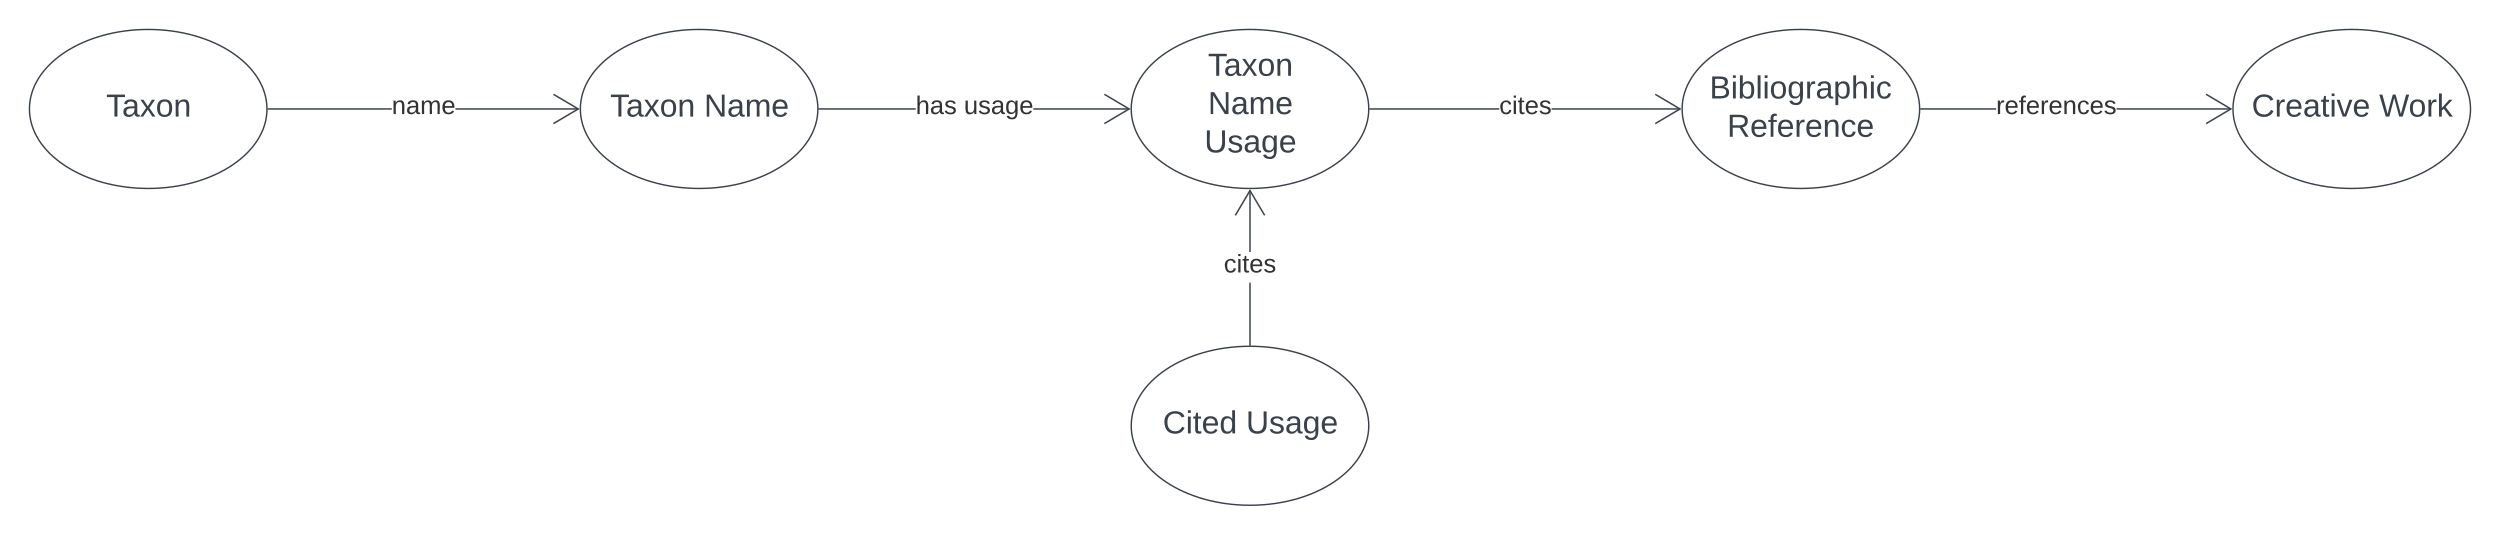
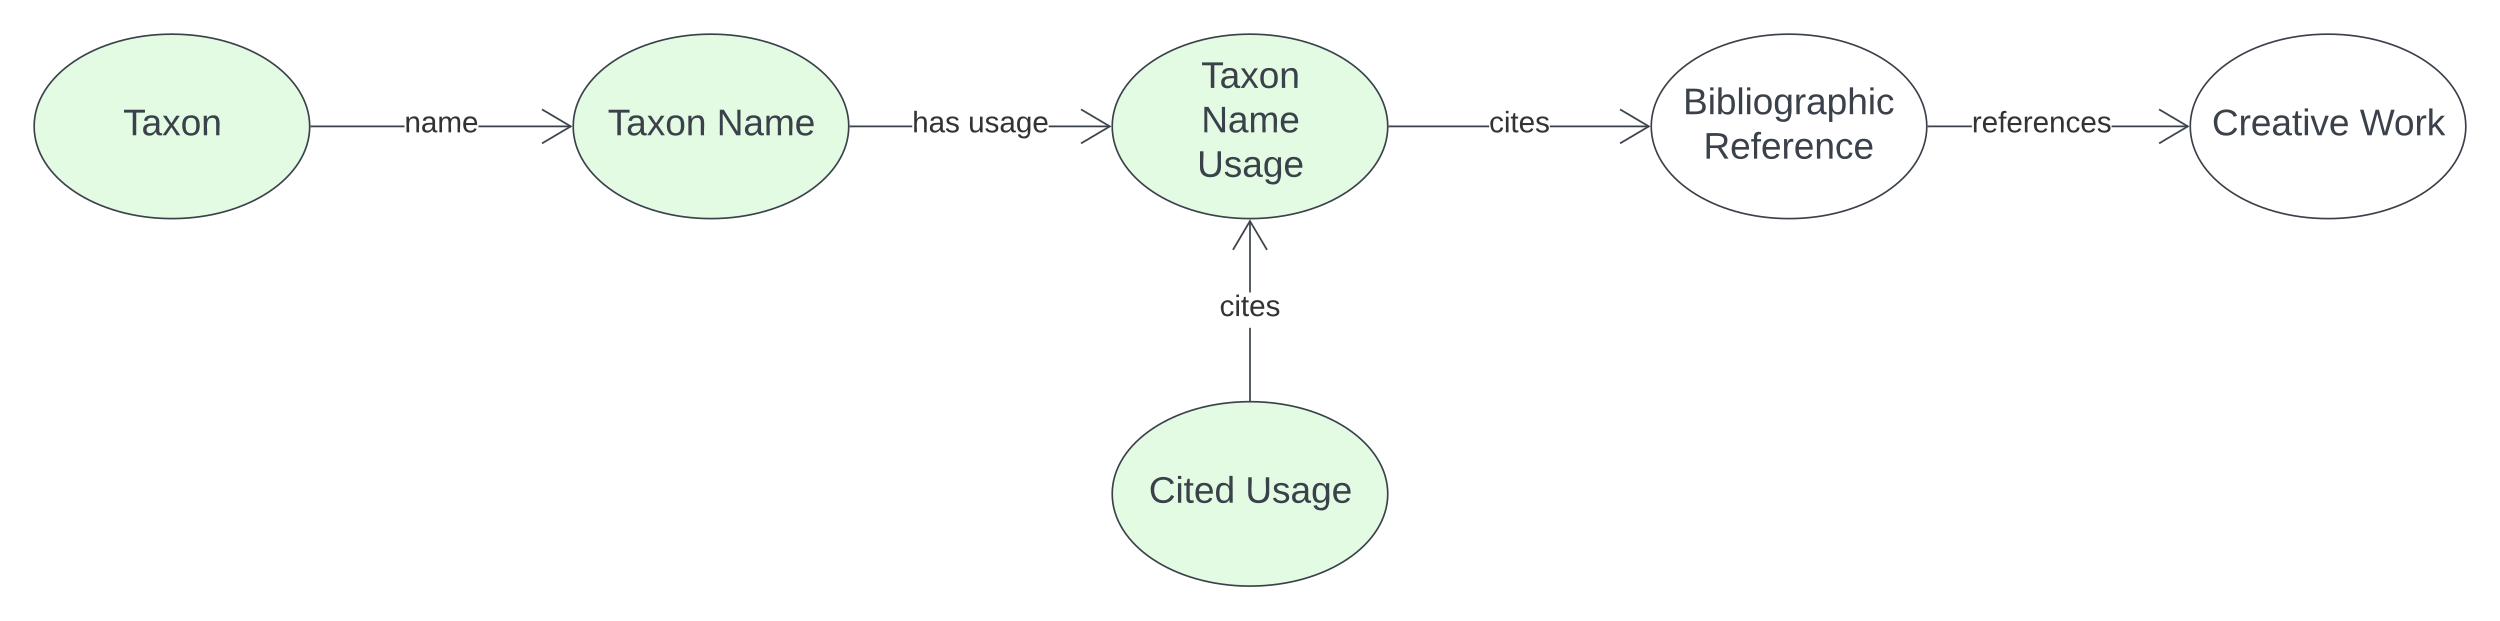
- <svg xmlns="http://www.w3.org/2000/svg" xmlns:ns1="lucid" xmlns:xlink="http://www.w3.org/1999/xlink" width="1740.04" height="372.17">
-   <g transform="translate(404.5797 -754.0916)" ns1:page-tab-id="HL~FUUcs325_">
+ <svg xmlns="http://www.w3.org/2000/svg" xmlns:ns1="lucid" xmlns:xlink="http://www.w3.org/1999/xlink" width="1500.04" height="372.17">
+   <g transform="translate(164.5797 -754.0916)" ns1:page-tab-id="HL~FUUcs325_">
    <path d="M-500 500h2000v1000H-500z" fill="#fff" />
-     <path d="M-218.75 829.92c0 30.57-37 55.34-82.66 55.34-45.67 0-82.68-24.77-82.68-55.34 0-30.55 37-55.33 82.67-55.33 45.64 0 82.65 24.76 82.65 55.32z" stroke="#3a414a" fill="#fff" />
-     <use xlink:href="#a" transform="matrix(1,0,0,1,-379.0797,779.5916) translate(48.40123 55.65278)" />
-     <path d="M548.1 829.92c0 30.57-37 55.34-82.66 55.34s-82.67-24.77-82.67-55.34c0-30.55 37-55.33 82.67-55.33 45.65 0 82.67 24.76 82.67 55.32z" stroke="#3a414a" fill="#fff" />
-     <use xlink:href="#b" transform="matrix(1,0,0,1,387.7714,779.5916) translate(48.40623 27.24653)" />
-     <use xlink:href="#c" transform="matrix(1,0,0,1,387.7714,779.5916) translate(48.4321 53.91319)" />
-     <use xlink:href="#d" transform="matrix(1,0,0,1,387.7714,779.5916) translate(45.9371 80.57986)" />
-     <path d="M548.1 1050.43c0 30.56-37 55.33-82.66 55.33s-82.67-24.77-82.67-55.33 37-55.33 82.67-55.33c45.65 0 82.67 24.77 82.67 55.33z" stroke="#3a414a" fill="#fff" />
-     <use xlink:href="#e" transform="matrix(1,0,0,1,387.7714,1000.096) translate(16.98148 55.65278)" />
-     <use xlink:href="#f" transform="matrix(1,0,0,1,387.7714,1000.096) translate(74.88272 55.65278)" />
-     <path d="M164.68 829.92c0 30.57-37 55.34-82.67 55.34-45.64 0-82.65-24.77-82.65-55.34 0-30.55 37-55.33 82.66-55.33 45.67 0 82.68 24.76 82.68 55.32z" stroke="#3a414a" fill="#fff" />
-     <use xlink:href="#g" transform="matrix(1,0,0,1,4.345844,779.5916) translate(15.74691 55.65278)" />
-     <use xlink:href="#h" transform="matrix(1,0,0,1,4.345844,779.5916) translate(81.11728 55.65278)" />
-     <path d="M-131.9 830.42h-85.85v-1h85.85zm129.84 0H-87.5v-1h85.44z" stroke="#3a414a" stroke-width=".05" fill="#3a414a" />
-     <path d="M-217.73 830.42h-.53v-1h.53z" fill="#3a414a" />
-     <path d="M-217.7 830.45h-.6l.03-.53-.02-.52h.6zm-.54-1l.02.47-.02.48h.48v-.95zM-1.16 829.92l-17.94 10.62-.5-.87 16.48-9.75-16.5-9.75.52-.86z" stroke="#3a414a" stroke-width=".05" fill="#3a414a" />
-     <use xlink:href="#i" transform="matrix(1,0,0,1,-131.8978,819.2583) translate(0 14.22222)" />
-     <path d="M232.74 830.42h-67.06v-1h67.06zm148.62 0H314.7v-1h66.66z" stroke="#3a414a" stroke-width=".05" fill="#3a414a" />
-     <path d="M165.7 830.42h-.54l.02-.5-.02-.5h.53z" fill="#3a414a" />
-     <path d="M165.72 830.45h-.58v-1.05h.58zm-.53-1v.95h.47v-.95zM382.27 829.92l-17.94 10.62-.5-.87 16.48-9.75-16.48-9.75.5-.86z" stroke="#3a414a" stroke-width=".05" fill="#3a414a" />
-     <use xlink:href="#j" transform="matrix(1,0,0,1,232.7376,819.2583) translate(0 14.22222)" />
-     <use xlink:href="#k" transform="matrix(1,0,0,1,232.7376,819.2583) translate(33.58025 14.22222)" />
-     <path d="M465.94 994.1h-1v-43.26h1zm0-64.6h-1v-42.83h1z" stroke="#3a414a" stroke-width=".05" fill="#3a414a" />
-     <path d="M465.94 994.6h-1v-.52h1z" fill="#3a414a" />
-     <path d="M465.96 994.64l-.52-.02-.53.02v-.58h1.06zm-1-.53v.5l.48-.03h.47v-.46zM476.05 903.7l-.86.5-9.76-16.48-9.75 16.5-.87-.52 10.6-17.94z" stroke="#3a414a" stroke-width=".05" fill="#3a414a" />
-     <use xlink:href="#l" transform="matrix(1,0,0,1,447.1912,929.5107) translate(0 14.22222)" />
-     <path d="M638.9 830.42h-89.8v-1h89.8zm125.9 0h-89.4v-1h89.4z" stroke="#3a414a" stroke-width=".05" fill="#3a414a" />
-     <path d="M549.12 830.42h-.53v-1h.52z" fill="#3a414a" />
-     <path d="M549.14 830.45h-.58l.02-.53v-.52h.56zm-.52-1v.95h.47v-.95zM765.7 829.92l-17.95 10.62-.5-.87 16.48-9.75-16.5-9.75.52-.86z" stroke="#3a414a" stroke-width=".05" fill="#3a414a" />
-     <use xlink:href="#l" transform="matrix(1,0,0,1,638.9039,819.2583) translate(0 14.22222)" />
-     <path d="M931.53 829.92c0 30.57-37 55.34-82.67 55.34-45.65 0-82.66-24.77-82.66-55.34 0-30.55 37-55.33 82.66-55.33s82.67 24.76 82.67 55.32z" stroke="#3a414a" fill="#fff" />
-     <use xlink:href="#m" transform="matrix(1,0,0,1,771.197,779.5916) translate(14.07907 43.02778)" />
-     <use xlink:href="#n" transform="matrix(1,0,0,1,771.197,779.5916) translate(26.33216 69.69444)" />
+     <path d="M21.25 829.92c0 30.57-37 55.34-82.66 55.34-45.67 0-82.68-24.77-82.68-55.34 0-30.55 37-55.33 82.67-55.33 45.64 0 82.65 24.76 82.65 55.32z" stroke="#3a414a" fill="#e3fae3" />
+     <use xlink:href="#a" transform="matrix(1,0,0,1,-139.0797,779.5916) translate(48.40123 55.65278)" />
+     <path d="M668.1 829.92c0 30.57-37 55.34-82.66 55.34s-82.67-24.77-82.67-55.34c0-30.55 37-55.33 82.67-55.33 45.65 0 82.66 24.76 82.66 55.32z" stroke="#3a414a" fill="#e3fae3" />
+     <use xlink:href="#b" transform="matrix(1,0,0,1,507.7714,779.5916) translate(48.40623 27.24653)" />
+     <use xlink:href="#c" transform="matrix(1,0,0,1,507.7714,779.5916) translate(48.4321 53.91319)" />
+     <use xlink:href="#d" transform="matrix(1,0,0,1,507.7714,779.5916) translate(45.9371 80.57986)" />
+     <path d="M668.1 1050.43c0 30.56-37 55.33-82.66 55.33s-82.67-24.77-82.67-55.33 37-55.33 82.67-55.33c45.65 0 82.66 24.77 82.66 55.33z" stroke="#3a414a" fill="#e3fae3" />
+     <use xlink:href="#e" transform="matrix(1,0,0,1,507.7714,1000.096) translate(16.98148 55.65278)" />
+     <use xlink:href="#f" transform="matrix(1,0,0,1,507.7714,1000.096) translate(74.88272 55.65278)" />
+     <path d="M344.68 829.92c0 30.57-37 55.34-82.67 55.34-45.64 0-82.65-24.77-82.65-55.34 0-30.55 37-55.33 82.66-55.33 45.67 0 82.68 24.76 82.68 55.32z" stroke="#3a414a" fill="#e3fae3" />
+     <use xlink:href="#g" transform="matrix(1,0,0,1,184.3458,779.5916) translate(15.74691 55.65278)" />
+     <use xlink:href="#h" transform="matrix(1,0,0,1,184.3458,779.5916) translate(81.11728 55.65278)" />
+     <path d="M78.1 830.42H22.25v-1H78.1zm99.84 0H122.5v-1h55.44z" stroke="#3a414a" stroke-width=".05" fill="#3a414a" />
+     <path d="M22.27 830.42h-.53v-1h.53z" fill="#3a414a" />
+     <path d="M22.3 830.45h-.6l.03-.53-.02-.52h.6zm-.54-1l.02.47-.02.48h.48v-.95zM178.84 829.92l-17.94 10.62-.5-.87 16.48-9.75-16.5-9.75.52-.86z" stroke="#3a414a" stroke-width=".05" fill="#3a414a" />
+     <use xlink:href="#i" transform="matrix(1,0,0,1,78.1022,819.2583) translate(0 14.22222)" />
+     <path d="M382.74 830.42h-37.06v-1h37.06zm118.62 0H464.7v-1h36.66z" stroke="#3a414a" stroke-width=".05" fill="#3a414a" />
+     <path d="M345.7 830.42h-.54l.02-.5v-.5h.5z" fill="#3a414a" />
+     <path d="M345.72 830.45h-.58v-1.05h.58zm-.53-1v.95h.47v-.95zM502.27 829.92l-17.94 10.62-.5-.87 16.48-9.75-16.48-9.75.5-.86z" stroke="#3a414a" stroke-width=".05" fill="#3a414a" />
+     <use xlink:href="#j" transform="matrix(1,0,0,1,382.7376,819.2583) translate(0 14.22222)" />
+     <use xlink:href="#k" transform="matrix(1,0,0,1,382.7376,819.2583) translate(33.58025 14.22222)" />
+     <path d="M585.94 994.1h-1v-43.26h1zm0-64.6h-1v-42.83h1z" stroke="#3a414a" stroke-width=".05" fill="#3a414a" />
+     <path d="M585.94 994.6h-1v-.52h1z" fill="#3a414a" />
+     <path d="M585.96 994.64l-.52-.02-.53.02v-.58h1.06zm-1-.53v.5l.48-.03h.47v-.46zM596.05 903.7l-.86.5-9.76-16.48-9.75 16.5-.87-.52 10.6-17.94z" stroke="#3a414a" stroke-width=".05" fill="#3a414a" />
+     <use xlink:href="#l" transform="matrix(1,0,0,1,567.1912,929.5107) translate(0 14.22222)" />
+     <path d="M728.9 830.42h-59.8v-1h59.8zm95.9 0h-59.4v-1h59.4z" stroke="#3a414a" stroke-width=".05" fill="#3a414a" />
+     <path d="M669.12 830.42h-.53v-1h.52z" fill="#3a414a" />
+     <path d="M669.14 830.45h-.58l.02-.53v-.52h.56zm-.52-1v.95h.47v-.95zM825.7 829.92l-17.95 10.62-.5-.87 16.48-9.75-16.5-9.75.52-.86z" stroke="#3a414a" stroke-width=".05" fill="#3a414a" />
+     <use xlink:href="#l" transform="matrix(1,0,0,1,728.9039,819.2583) translate(0 14.22222)" />
+     <path d="M991.53 829.92c0 30.57-37 55.34-82.67 55.34-45.65 0-82.66-24.77-82.66-55.34 0-30.55 37-55.33 82.66-55.33s82.67 24.76 82.67 55.32z" stroke="#3a414a" fill="#fff" />
+     <use xlink:href="#m" transform="matrix(1,0,0,1,831.197,779.5916) translate(14.07907 43.02778)" />
+     <use xlink:href="#n" transform="matrix(1,0,0,1,831.197,779.5916) translate(26.33216 69.69444)" />
    <path d="M1314.96 829.92c0 30.57-37.02 55.34-82.67 55.34-45.67 0-82.68-24.77-82.68-55.34 0-30.55 37-55.33 82.67-55.33 45.64 0 82.66 24.76 82.66 55.32z" stroke="#3a414a" fill="#fff" />
    <use xlink:href="#o" transform="matrix(1,0,0,1,1154.623,779.5916) translate(8 55.65278)" />
    <use xlink:href="#p" transform="matrix(1,0,0,1,1154.623,779.5916) translate(96.7037 55.65278)" />
-     <path d="M984.74 830.42h-52.2v-1h52.2zm163.47 0h-79.6v-1h79.6z" stroke="#3a414a" stroke-width=".05" fill="#3a414a" />
-     <path d="M932.54 830.42h-.52v-1h.52z" fill="#3a414a" />
-     <path d="M932.57 830.45H932v-1.05h.57zm-.53-1l.02.47-.02.48h.48v-.95zM1149.12 829.92l-17.94 10.62-.5-.87 16.48-9.75-16.5-9.75.52-.86z" stroke="#3a414a" stroke-width=".05" fill="#3a414a" />
+     <path d="M1018.6 830.42H992.5v-1h26.06zm129.6 0h-45.76v-1h45.77z" stroke="#3a414a" stroke-width=".05" fill="#3a414a" />
+     <path d="M992.54 830.42h-.52v-1h.52z" fill="#3a414a" />
+     <path d="M992.57 830.45H992v-1.05h.57zm-.53-1l.02.47-.02.48h.48v-.95zM1149.12 829.92l-17.94 10.62-.5-.87 16.48-9.75-16.5-9.75.52-.86z" stroke="#3a414a" stroke-width=".05" fill="#3a414a" />
    <g>
-       <use xlink:href="#q" transform="matrix(1,0,0,1,984.7407,819.2583) translate(0 14.22222)" />
+       <use xlink:href="#q" transform="matrix(1,0,0,1,1018.585,819.2583) translate(0 14.22222)" />
    </g>
    <defs>
      <path fill="#3a414a" d="M127-220V0H93v-220H8v-28h204v28h-85" id="r" />
      <path fill="#3a414a" d="M141-36C126-15 110 5 73 4 37 3 15-17 15-53c-1-64 63-63 125-63 3-35-9-54-41-54-24 1-41 7-42 31l-33-3c5-37 33-52 76-52 45 0 72 20 72 64v82c-1 20 7 32 28 27v20c-31 9-61-2-59-35zM48-53c0 20 12 33 32 33 41-3 63-29 60-74-43 2-92-5-92 41" id="s" />
      <path fill="#3a414a" d="M141 0L90-78 38 0H4l68-98-65-92h35l48 74 47-74h35l-64 92 68 98h-35" id="t" />
      <path fill="#3a414a" d="M100-194c62-1 85 37 85 99 1 63-27 99-86 99S16-35 15-95c0-66 28-99 85-99zM99-20c44 1 53-31 53-75 0-43-8-75-51-75s-53 32-53 75 10 74 51 75" id="u" />
      <path fill="#3a414a" d="M117-194c89-4 53 116 60 194h-32v-121c0-31-8-49-39-48C34-167 62-67 57 0H25l-1-190h30c1 10-1 24 2 32 11-22 29-35 61-36" id="v" />
      <g id="a">
        <use transform="matrix(0.0617284,0,0,0.0617284,0,0)" xlink:href="#r" />
        <use transform="matrix(0.0617284,0,0,0.0617284,11.04938,0)" xlink:href="#s" />
        <use transform="matrix(0.0617284,0,0,0.0617284,23.39506,0)" xlink:href="#t" />
        <use transform="matrix(0.0617284,0,0,0.0617284,34.50617,0)" xlink:href="#u" />
        <use transform="matrix(0.0617284,0,0,0.0617284,46.85185,0)" xlink:href="#v" />
      </g>
      <g id="b">
        <use transform="matrix(0.0617284,0,0,0.0617284,0,0)" xlink:href="#r" />
        <use transform="matrix(0.0617284,0,0,0.0617284,11.04938,0)" xlink:href="#s" />
        <use transform="matrix(0.0617284,0,0,0.0617284,23.39506,0)" xlink:href="#t" />
        <use transform="matrix(0.0617284,0,0,0.0617284,34.50617,0)" xlink:href="#u" />
        <use transform="matrix(0.0617284,0,0,0.0617284,46.85185,0)" xlink:href="#v" />
      </g>
      <path fill="#3a414a" d="M190 0L58-211 59 0H30v-248h39L202-35l-2-213h31V0h-41" id="w" />
      <path fill="#3a414a" d="M210-169c-67 3-38 105-44 169h-31v-121c0-29-5-50-35-48C34-165 62-65 56 0H25l-1-190h30c1 10-1 24 2 32 10-44 99-50 107 0 11-21 27-35 58-36 85-2 47 119 55 194h-31v-121c0-29-5-49-35-48" id="x" />
      <path fill="#3a414a" d="M100-194c63 0 86 42 84 106H49c0 40 14 67 53 68 26 1 43-12 49-29l28 8c-11 28-37 45-77 45C44 4 14-33 15-96c1-61 26-98 85-98zm52 81c6-60-76-77-97-28-3 7-6 17-6 28h103" id="y" />
      <g id="c">
        <use transform="matrix(0.0617284,0,0,0.0617284,0,0)" xlink:href="#w" />
        <use transform="matrix(0.0617284,0,0,0.0617284,15.98765,0)" xlink:href="#s" />
        <use transform="matrix(0.0617284,0,0,0.0617284,28.33333,0)" xlink:href="#x" />
        <use transform="matrix(0.0617284,0,0,0.0617284,46.79012,0)" xlink:href="#y" />
      </g>
      <path fill="#3a414a" d="M232-93c-1 65-40 97-104 97C67 4 28-28 28-90v-158h33c8 89-33 224 67 224 102 0 64-133 71-224h33v155" id="z" />
      <path fill="#3a414a" d="M135-143c-3-34-86-38-87 0 15 53 115 12 119 90S17 21 10-45l28-5c4 36 97 45 98 0-10-56-113-15-118-90-4-57 82-63 122-42 12 7 21 19 24 35" id="A" />
      <path fill="#3a414a" d="M177-190C167-65 218 103 67 71c-23-6-38-20-44-43l32-5c15 47 100 32 89-28v-30C133-14 115 1 83 1 29 1 15-40 15-95c0-56 16-97 71-98 29-1 48 16 59 35 1-10 0-23 2-32h30zM94-22c36 0 50-32 50-73 0-42-14-75-50-75-39 0-46 34-46 75s6 73 46 73" id="B" />
      <g id="d">
        <use transform="matrix(0.0617284,0,0,0.0617284,0,0)" xlink:href="#z" />
        <use transform="matrix(0.0617284,0,0,0.0617284,15.98765,0)" xlink:href="#A" />
        <use transform="matrix(0.0617284,0,0,0.0617284,27.09877,0)" xlink:href="#s" />
        <use transform="matrix(0.0617284,0,0,0.0617284,39.44444,0)" xlink:href="#B" />
        <use transform="matrix(0.0617284,0,0,0.0617284,51.79012,0)" xlink:href="#y" />
      </g>
      <path fill="#3a414a" d="M212-179c-10-28-35-45-73-45-59 0-87 40-87 99 0 60 29 101 89 101 43 0 62-24 78-52l27 14C228-24 195 4 139 4 59 4 22-46 18-125c-6-104 99-153 187-111 19 9 31 26 39 46" id="C" />
      <path fill="#3a414a" d="M24-231v-30h32v30H24zM24 0v-190h32V0H24" id="D" />
      <path fill="#3a414a" d="M59-47c-2 24 18 29 38 22v24C64 9 27 4 27-40v-127H5v-23h24l9-43h21v43h35v23H59v120" id="E" />
      <path fill="#3a414a" d="M85-194c31 0 48 13 60 33l-1-100h32l1 261h-30c-2-10 0-23-3-31C134-8 116 4 85 4 32 4 16-35 15-94c0-66 23-100 70-100zm9 24c-40 0-46 34-46 75 0 40 6 74 45 74 42 0 51-32 51-76 0-42-9-74-50-73" id="F" />
      <g id="e">
        <use transform="matrix(0.0617284,0,0,0.0617284,0,0)" xlink:href="#C" />
        <use transform="matrix(0.0617284,0,0,0.0617284,15.98765,0)" xlink:href="#D" />
        <use transform="matrix(0.0617284,0,0,0.0617284,20.8642,0)" xlink:href="#E" />
        <use transform="matrix(0.0617284,0,0,0.0617284,27.03704,0)" xlink:href="#y" />
        <use transform="matrix(0.0617284,0,0,0.0617284,39.38272,0)" xlink:href="#F" />
      </g>
      <g id="f">
        <use transform="matrix(0.0617284,0,0,0.0617284,0,0)" xlink:href="#z" />
        <use transform="matrix(0.0617284,0,0,0.0617284,15.98765,0)" xlink:href="#A" />
        <use transform="matrix(0.0617284,0,0,0.0617284,27.09877,0)" xlink:href="#s" />
        <use transform="matrix(0.0617284,0,0,0.0617284,39.44444,0)" xlink:href="#B" />
        <use transform="matrix(0.0617284,0,0,0.0617284,51.79012,0)" xlink:href="#y" />
      </g>
      <g id="g">
        <use transform="matrix(0.0617284,0,0,0.0617284,0,0)" xlink:href="#r" />
        <use transform="matrix(0.0617284,0,0,0.0617284,11.04938,0)" xlink:href="#s" />
        <use transform="matrix(0.0617284,0,0,0.0617284,23.39506,0)" xlink:href="#t" />
        <use transform="matrix(0.0617284,0,0,0.0617284,34.50617,0)" xlink:href="#u" />
        <use transform="matrix(0.0617284,0,0,0.0617284,46.85185,0)" xlink:href="#v" />
      </g>
      <g id="h">
        <use transform="matrix(0.0617284,0,0,0.0617284,0,0)" xlink:href="#w" />
        <use transform="matrix(0.0617284,0,0,0.0617284,15.98765,0)" xlink:href="#s" />
        <use transform="matrix(0.0617284,0,0,0.0617284,28.33333,0)" xlink:href="#x" />
        <use transform="matrix(0.0617284,0,0,0.0617284,46.79012,0)" xlink:href="#y" />
      </g>
      <path fill="#333" d="M117-194c89-4 53 116 60 194h-32v-121c0-31-8-49-39-48C34-167 62-67 57 0H25l-1-190h30c1 10-1 24 2 32 11-22 29-35 61-36" id="G" />
      <path fill="#333" d="M141-36C126-15 110 5 73 4 37 3 15-17 15-53c-1-64 63-63 125-63 3-35-9-54-41-54-24 1-41 7-42 31l-33-3c5-37 33-52 76-52 45 0 72 20 72 64v82c-1 20 7 32 28 27v20c-31 9-61-2-59-35zM48-53c0 20 12 33 32 33 41-3 63-29 60-74-43 2-92-5-92 41" id="H" />
      <path fill="#333" d="M210-169c-67 3-38 105-44 169h-31v-121c0-29-5-50-35-48C34-165 62-65 56 0H25l-1-190h30c1 10-1 24 2 32 10-44 99-50 107 0 11-21 27-35 58-36 85-2 47 119 55 194h-31v-121c0-29-5-49-35-48" id="I" />
      <path fill="#333" d="M100-194c63 0 86 42 84 106H49c0 40 14 67 53 68 26 1 43-12 49-29l28 8c-11 28-37 45-77 45C44 4 14-33 15-96c1-61 26-98 85-98zm52 81c6-60-76-77-97-28-3 7-6 17-6 28h103" id="J" />
      <g id="i">
        <use transform="matrix(0.04938272,0,0,0.04938272,0,0)" xlink:href="#G" />
        <use transform="matrix(0.04938272,0,0,0.04938272,9.876543,0)" xlink:href="#H" />
        <use transform="matrix(0.04938272,0,0,0.04938272,19.75309,0)" xlink:href="#I" />
        <use transform="matrix(0.04938272,0,0,0.04938272,34.51852,0)" xlink:href="#J" />
      </g>
      <path fill="#333" d="M106-169C34-169 62-67 57 0H25v-261h32l-1 103c12-21 28-36 61-36 89 0 53 116 60 194h-32v-121c2-32-8-49-39-48" id="K" />
      <path fill="#333" d="M135-143c-3-34-86-38-87 0 15 53 115 12 119 90S17 21 10-45l28-5c4 36 97 45 98 0-10-56-113-15-118-90-4-57 82-63 122-42 12 7 21 19 24 35" id="L" />
      <g id="j">
        <use transform="matrix(0.04938272,0,0,0.04938272,0,0)" xlink:href="#K" />
        <use transform="matrix(0.04938272,0,0,0.04938272,9.876543,0)" xlink:href="#H" />
        <use transform="matrix(0.04938272,0,0,0.04938272,19.75309,0)" xlink:href="#L" />
      </g>
      <path fill="#333" d="M84 4C-5 8 30-112 23-190h32v120c0 31 7 50 39 49 72-2 45-101 50-169h31l1 190h-30c-1-10 1-25-2-33-11 22-28 36-60 37" id="M" />
      <path fill="#333" d="M177-190C167-65 218 103 67 71c-23-6-38-20-44-43l32-5c15 47 100 32 89-28v-30C133-14 115 1 83 1 29 1 15-40 15-95c0-56 16-97 71-98 29-1 48 16 59 35 1-10 0-23 2-32h30zM94-22c36 0 50-32 50-73 0-42-14-75-50-75-39 0-46 34-46 75s6 73 46 73" id="N" />
      <g id="k">
        <use transform="matrix(0.04938272,0,0,0.04938272,0,0)" xlink:href="#M" />
        <use transform="matrix(0.04938272,0,0,0.04938272,9.876543,0)" xlink:href="#L" />
        <use transform="matrix(0.04938272,0,0,0.04938272,18.76543,0)" xlink:href="#H" />
        <use transform="matrix(0.04938272,0,0,0.04938272,28.64198,0)" xlink:href="#N" />
        <use transform="matrix(0.04938272,0,0,0.04938272,38.51852,0)" xlink:href="#J" />
      </g>
      <path fill="#333" d="M96-169c-40 0-48 33-48 73s9 75 48 75c24 0 41-14 43-38l32 2c-6 37-31 61-74 61-59 0-76-41-82-99-10-93 101-131 147-64 4 7 5 14 7 22l-32 3c-4-21-16-35-41-35" id="O" />
      <path fill="#333" d="M24-231v-30h32v30H24zM24 0v-190h32V0H24" id="P" />
      <path fill="#333" d="M59-47c-2 24 18 29 38 22v24C64 9 27 4 27-40v-127H5v-23h24l9-43h21v43h35v23H59v120" id="Q" />
      <g id="l">
        <use transform="matrix(0.04938272,0,0,0.04938272,0,0)" xlink:href="#O" />
        <use transform="matrix(0.04938272,0,0,0.04938272,8.888889,0)" xlink:href="#P" />
        <use transform="matrix(0.04938272,0,0,0.04938272,12.79012,0)" xlink:href="#Q" />
        <use transform="matrix(0.04938272,0,0,0.04938272,17.7284,0)" xlink:href="#J" />
        <use transform="matrix(0.04938272,0,0,0.04938272,27.60494,0)" xlink:href="#L" />
      </g>
      <path fill="#3a414a" d="M160-131c35 5 61 23 61 61C221 17 115-2 30 0v-248c76 3 177-17 177 60 0 33-19 50-47 57zm-97-11c50-1 110 9 110-42 0-47-63-36-110-37v79zm0 115c55-2 124 14 124-45 0-56-70-42-124-44v89" id="R" />
      <path fill="#3a414a" d="M115-194c53 0 69 39 70 98 0 66-23 100-70 100C84 3 66-7 56-30L54 0H23l1-261h32v101c10-23 28-34 59-34zm-8 174c40 0 45-34 45-75 0-40-5-75-45-74-42 0-51 32-51 76 0 43 10 73 51 73" id="S" />
      <path fill="#3a414a" d="M24 0v-261h32V0H24" id="T" />
      <path fill="#3a414a" d="M114-163C36-179 61-72 57 0H25l-1-190h30c1 12-1 29 2 39 6-27 23-49 58-41v29" id="U" />
      <path fill="#3a414a" d="M115-194c55 1 70 41 70 98S169 2 115 4C84 4 66-9 55-30l1 105H24l-1-265h31l2 30c10-21 28-34 59-34zm-8 174c40 0 45-34 45-75s-6-73-45-74c-42 0-51 32-51 76 0 43 10 73 51 73" id="V" />
      <path fill="#3a414a" d="M106-169C34-169 62-67 57 0H25v-261h32l-1 103c12-21 28-36 61-36 89 0 53 116 60 194h-32v-121c2-32-8-49-39-48" id="W" />
      <path fill="#3a414a" d="M96-169c-40 0-48 33-48 73s9 75 48 75c24 0 41-14 43-38l32 2c-6 37-31 61-74 61-59 0-76-41-82-99-10-93 101-131 147-64 4 7 5 14 7 22l-32 3c-4-21-16-35-41-35" id="X" />
      <g id="m">
        <use transform="matrix(0.0617284,0,0,0.0617284,0,0)" xlink:href="#R" />
        <use transform="matrix(0.0617284,0,0,0.0617284,14.81481,0)" xlink:href="#D" />
        <use transform="matrix(0.0617284,0,0,0.0617284,19.69136,0)" xlink:href="#S" />
        <use transform="matrix(0.0617284,0,0,0.0617284,32.03704,0)" xlink:href="#T" />
        <use transform="matrix(0.0617284,0,0,0.0617284,36.91358,0)" xlink:href="#D" />
        <use transform="matrix(0.0617284,0,0,0.0617284,41.79012,0)" xlink:href="#u" />
        <use transform="matrix(0.0617284,0,0,0.0617284,54.1358,0)" xlink:href="#B" />
        <use transform="matrix(0.0617284,0,0,0.0617284,66.48148,0)" xlink:href="#U" />
        <use transform="matrix(0.0617284,0,0,0.0617284,73.82716,0)" xlink:href="#s" />
        <use transform="matrix(0.0617284,0,0,0.0617284,86.17284,0)" xlink:href="#V" />
        <use transform="matrix(0.0617284,0,0,0.0617284,98.51852,0)" xlink:href="#W" />
        <use transform="matrix(0.0617284,0,0,0.0617284,110.8642,0)" xlink:href="#D" />
        <use transform="matrix(0.0617284,0,0,0.0617284,115.7407,0)" xlink:href="#X" />
      </g>
      <path fill="#3a414a" d="M233-177c-1 41-23 64-60 70L243 0h-38l-65-103H63V0H30v-248c88 3 205-21 203 71zM63-129c60-2 137 13 137-47 0-61-80-42-137-45v92" id="Y" />
      <path fill="#3a414a" d="M101-234c-31-9-42 10-38 44h38v23H63V0H32v-167H5v-23h27c-7-52 17-82 69-68v24" id="Z" />
      <g id="n">
        <use transform="matrix(0.0617284,0,0,0.0617284,0,0)" xlink:href="#Y" />
        <use transform="matrix(0.0617284,0,0,0.0617284,15.98765,0)" xlink:href="#y" />
        <use transform="matrix(0.0617284,0,0,0.0617284,28.33333,0)" xlink:href="#Z" />
        <use transform="matrix(0.0617284,0,0,0.0617284,34.50617,0)" xlink:href="#y" />
        <use transform="matrix(0.0617284,0,0,0.0617284,46.85185,0)" xlink:href="#U" />
        <use transform="matrix(0.0617284,0,0,0.0617284,54.19753,0)" xlink:href="#y" />
        <use transform="matrix(0.0617284,0,0,0.0617284,66.54321,0)" xlink:href="#v" />
        <use transform="matrix(0.0617284,0,0,0.0617284,78.88889,0)" xlink:href="#X" />
        <use transform="matrix(0.0617284,0,0,0.0617284,90,0)" xlink:href="#y" />
      </g>
      <path fill="#3a414a" d="M108 0H70L1-190h34L89-25l56-165h34" id="aa" />
      <g id="o">
        <use transform="matrix(0.0617284,0,0,0.0617284,0,0)" xlink:href="#C" />
        <use transform="matrix(0.0617284,0,0,0.0617284,15.98765,0)" xlink:href="#U" />
        <use transform="matrix(0.0617284,0,0,0.0617284,23.33333,0)" xlink:href="#y" />
        <use transform="matrix(0.0617284,0,0,0.0617284,35.67901,0)" xlink:href="#s" />
        <use transform="matrix(0.0617284,0,0,0.0617284,48.02469,0)" xlink:href="#E" />
        <use transform="matrix(0.0617284,0,0,0.0617284,54.19753,0)" xlink:href="#D" />
        <use transform="matrix(0.0617284,0,0,0.0617284,59.07407,0)" xlink:href="#aa" />
        <use transform="matrix(0.0617284,0,0,0.0617284,70.18519,0)" xlink:href="#y" />
      </g>
      <path fill="#3a414a" d="M266 0h-40l-56-210L115 0H75L2-248h35L96-30l15-64 43-154h32l59 218 59-218h35" id="ab" />
      <path fill="#3a414a" d="M143 0L79-87 56-68V0H24v-261h32v163l83-92h37l-77 82L181 0h-38" id="ac" />
      <g id="p">
        <use transform="matrix(0.0617284,0,0,0.0617284,0,0)" xlink:href="#ab" />
        <use transform="matrix(0.0617284,0,0,0.0617284,20.49383,0)" xlink:href="#u" />
        <use transform="matrix(0.0617284,0,0,0.0617284,32.83951,0)" xlink:href="#U" />
        <use transform="matrix(0.0617284,0,0,0.0617284,40.18519,0)" xlink:href="#ac" />
      </g>
      <path fill="#333" d="M114-163C36-179 61-72 57 0H25l-1-190h30c1 12-1 29 2 39 6-27 23-49 58-41v29" id="ad" />
      <path fill="#333" d="M101-234c-31-9-42 10-38 44h38v23H63V0H32v-167H5v-23h27c-7-52 17-82 69-68v24" id="ae" />
      <g id="q">
        <use transform="matrix(0.04938272,0,0,0.04938272,0,0)" xlink:href="#ad" />
        <use transform="matrix(0.04938272,0,0,0.04938272,5.876543,0)" xlink:href="#J" />
        <use transform="matrix(0.04938272,0,0,0.04938272,15.75309,0)" xlink:href="#ae" />
        <use transform="matrix(0.04938272,0,0,0.04938272,20.69136,0)" xlink:href="#J" />
        <use transform="matrix(0.04938272,0,0,0.04938272,30.5679,0)" xlink:href="#ad" />
        <use transform="matrix(0.04938272,0,0,0.04938272,36.44444,0)" xlink:href="#J" />
        <use transform="matrix(0.04938272,0,0,0.04938272,46.32099,0)" xlink:href="#G" />
        <use transform="matrix(0.04938272,0,0,0.04938272,56.19753,0)" xlink:href="#O" />
        <use transform="matrix(0.04938272,0,0,0.04938272,65.08642,0)" xlink:href="#J" />
        <use transform="matrix(0.04938272,0,0,0.04938272,74.96296,0)" xlink:href="#L" />
      </g>
    </defs>
  </g>
</svg>
